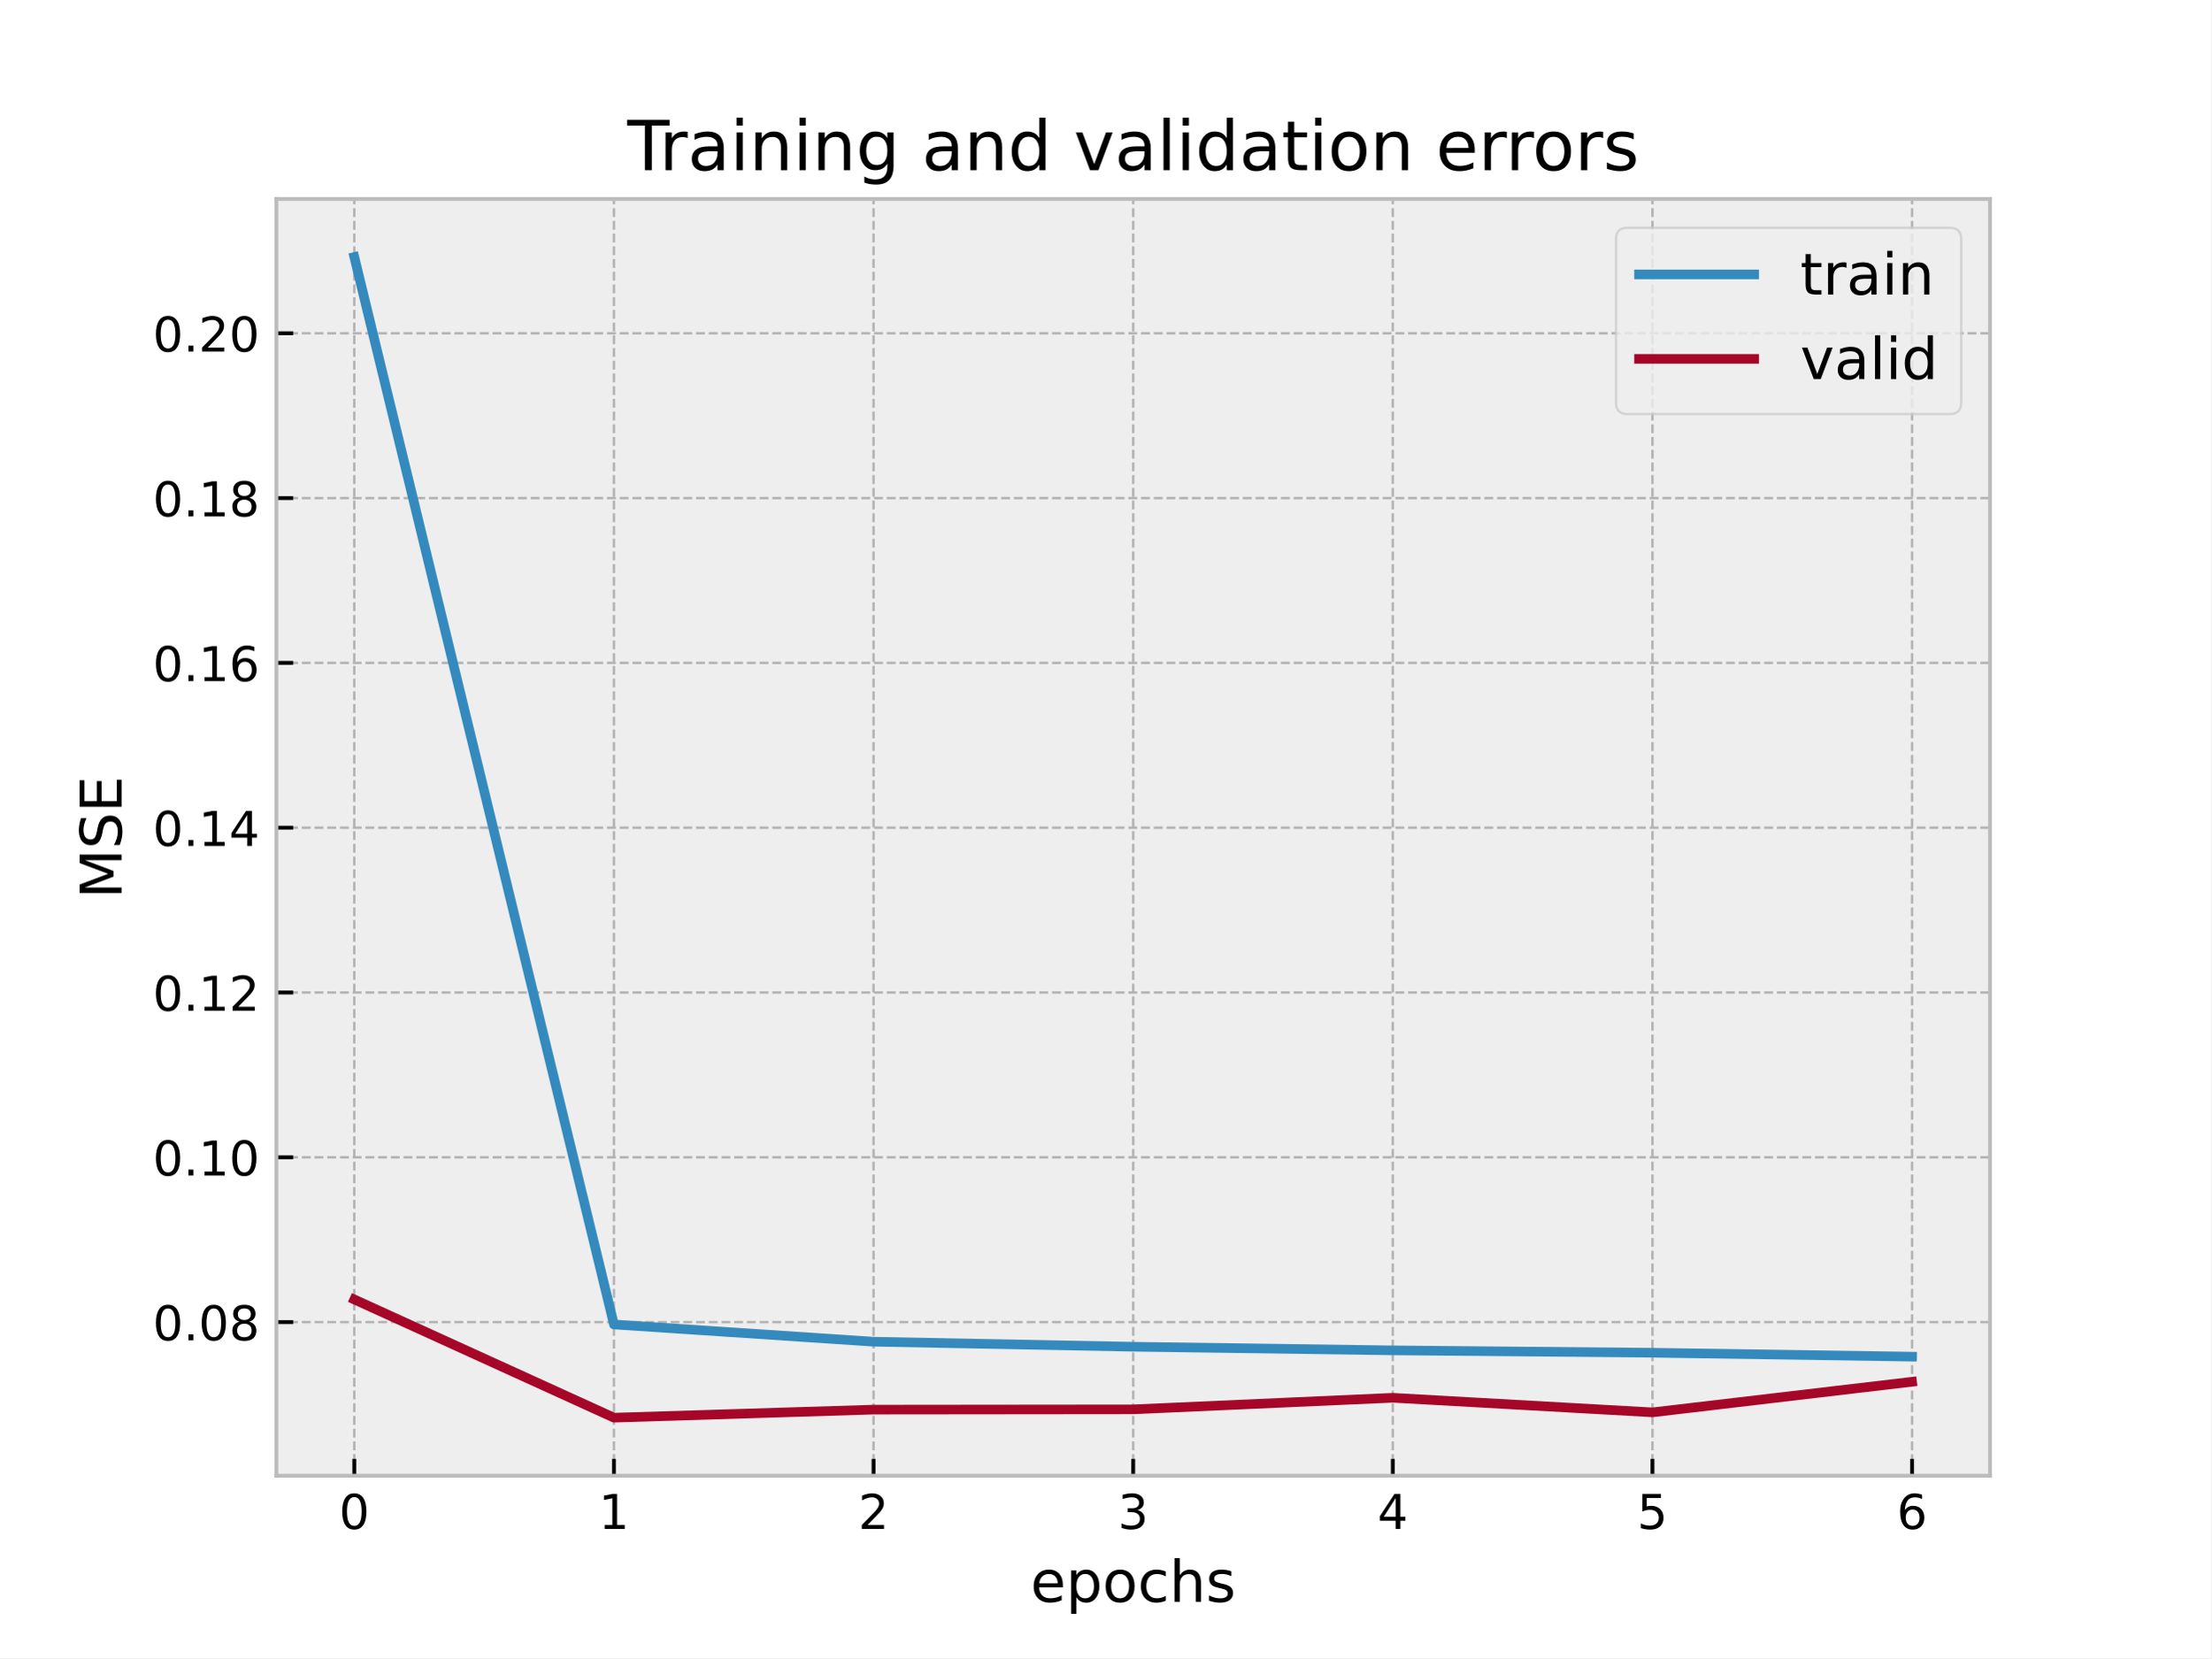
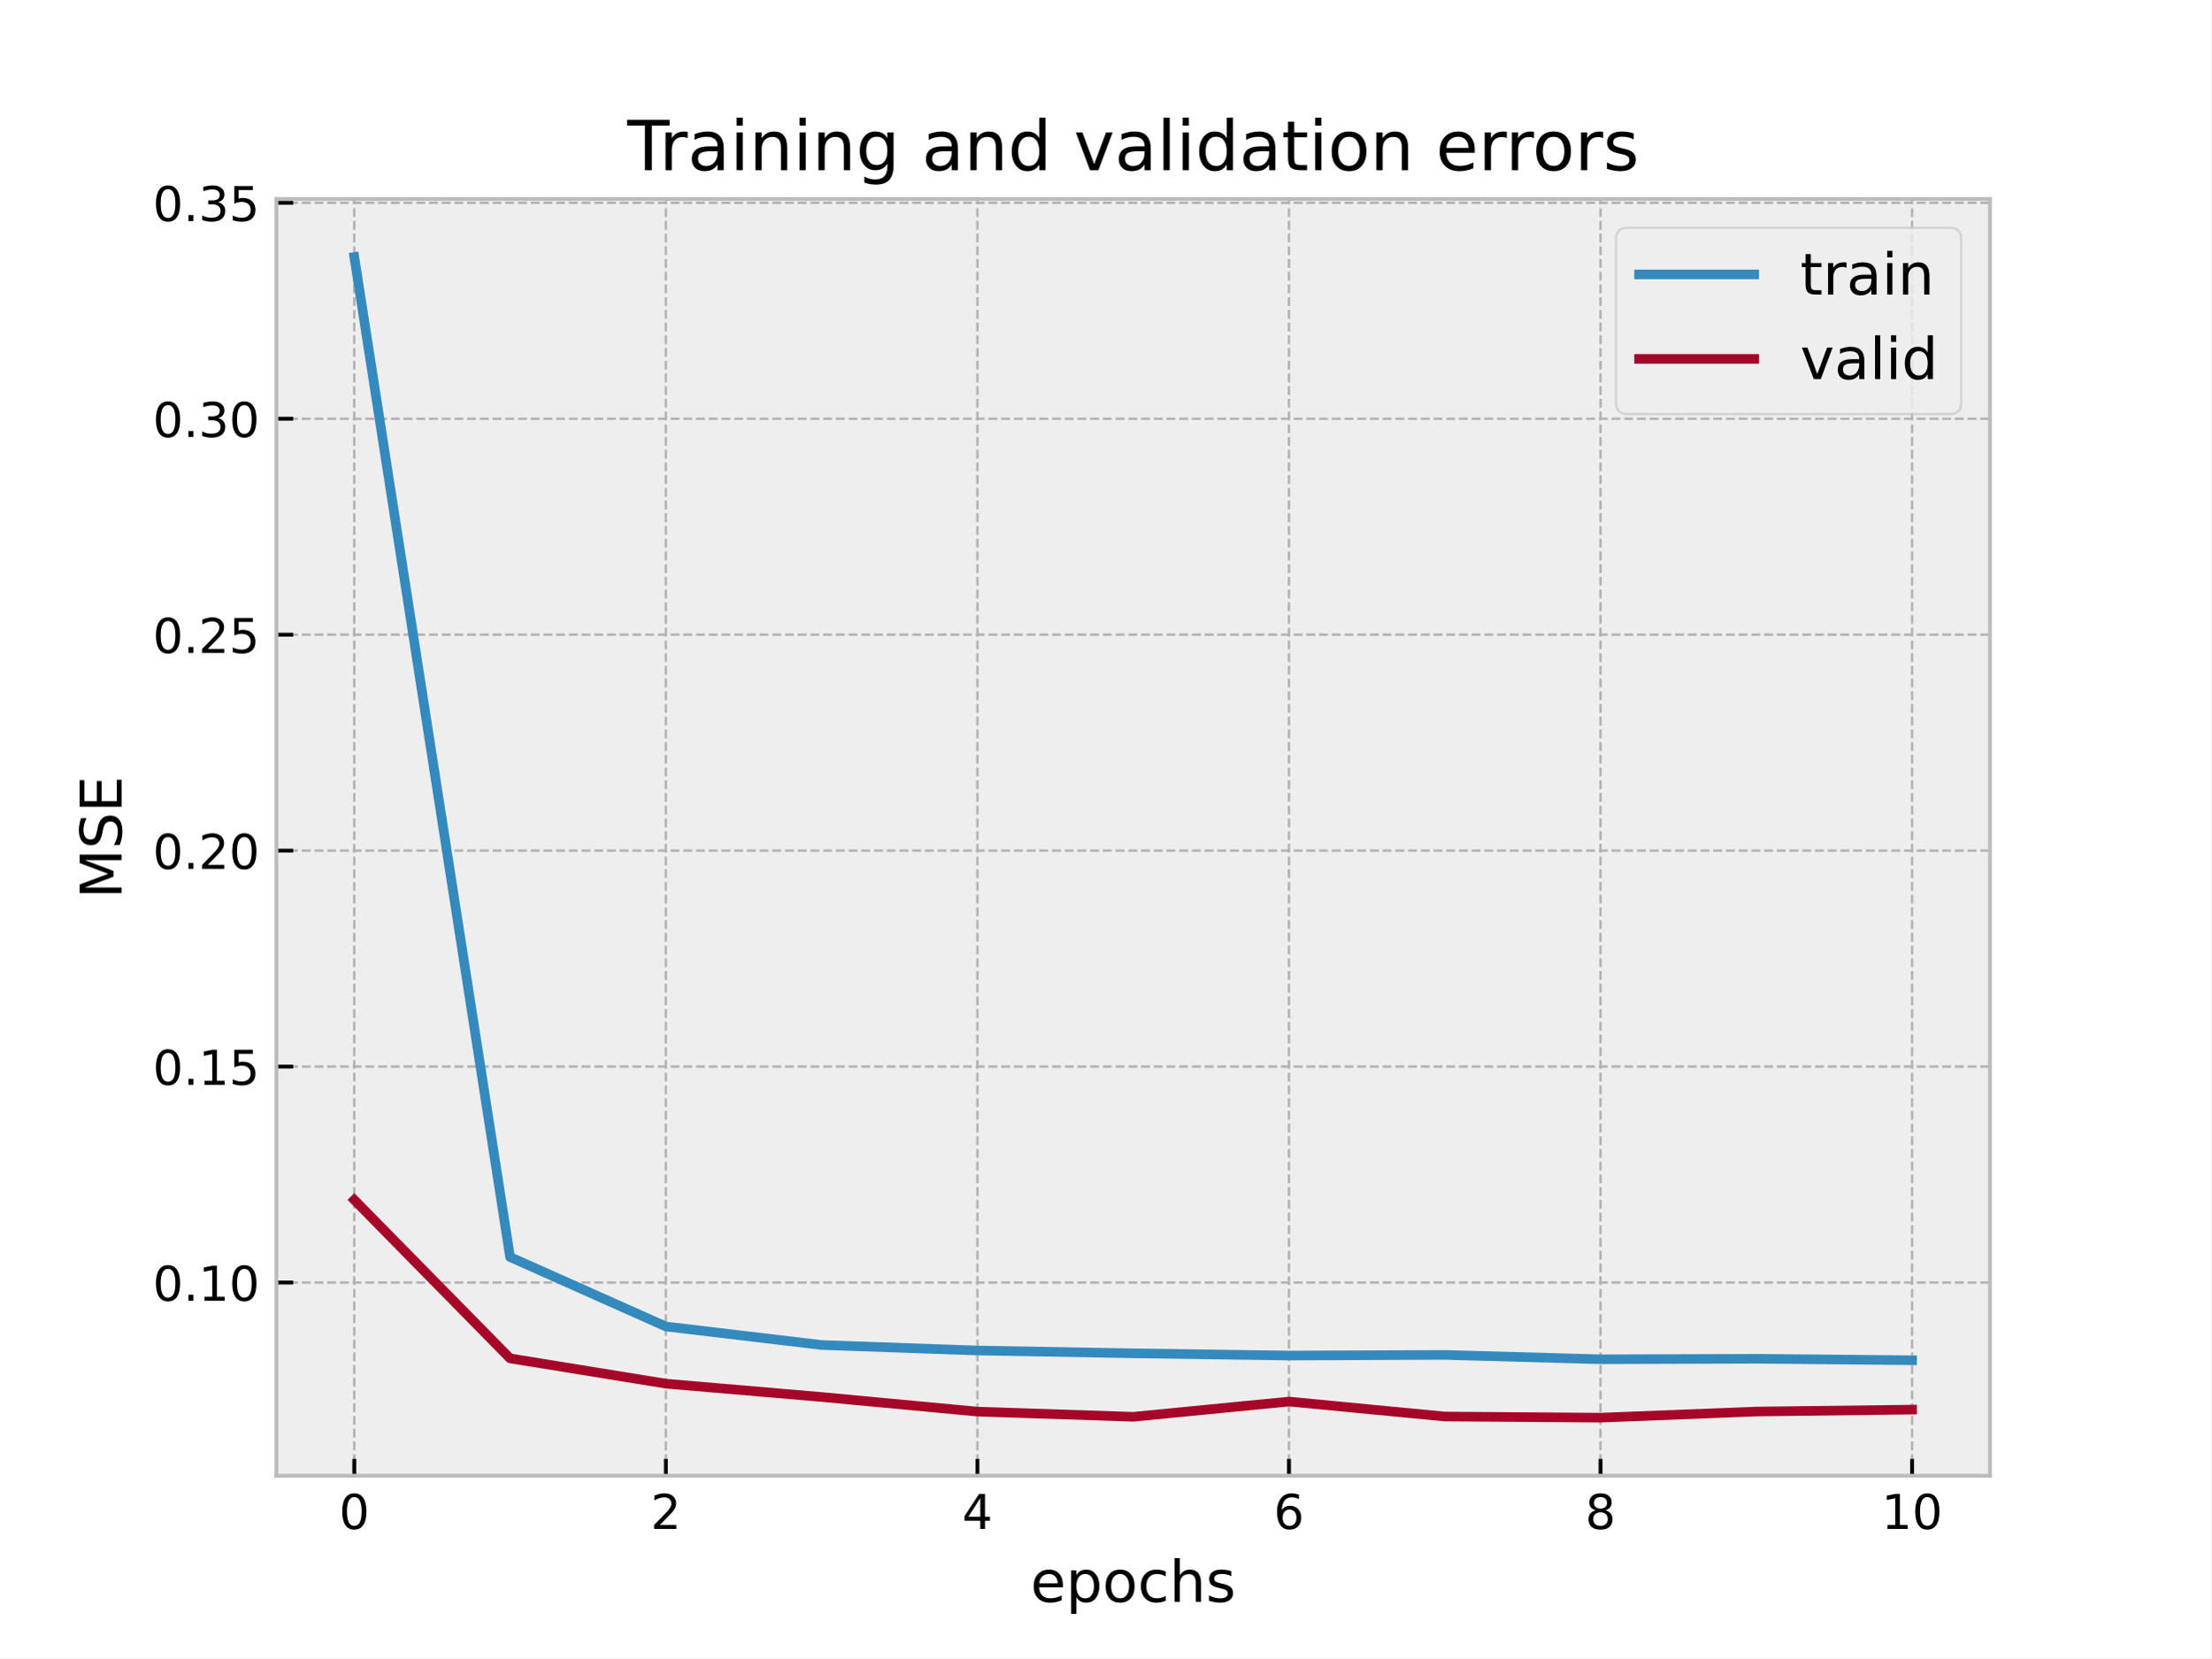
<svg xmlns="http://www.w3.org/2000/svg" xmlns:xlink="http://www.w3.org/1999/xlink" width="460.8pt" height="345.6pt" viewBox="0 0 460.8 345.6" version="1.1">
  <defs>
    <style type="text/css">*{stroke-linejoin: round; stroke-linecap: butt}</style>
  </defs>
  <g id="figure_1">
    <g id="patch_1">
      <path d="M 0 345.6  L 460.8 345.6  L 460.8 0  L 0 0  z " style="fill: #ffffff" />
    </g>
    <g id="axes_1">
      <g id="patch_2">
        <path d="M 57.6 307.584  L 414.72 307.584  L 414.72 41.472  L 57.6 41.472  z " style="fill: #eeeeee" />
      </g>
      <g id="matplotlib.axis_1">
        <g id="xtick_1">
          <g id="line2d_1">
-             <path d="M 73.833 307.584  L 73.833 41.472  " clip-path="url(#p01920f23b9)" style="fill: none; stroke-dasharray: 1.85,0.8; stroke-dashoffset: 0; stroke: #b2b2b2; stroke-width: 0.5" />
+             <path d="M 73.833 307.584  L 73.833 41.472  " clip-path="url(#pe581c2ad98)" style="fill: none; stroke-dasharray: 1.85,0.8; stroke-dashoffset: 0; stroke: #b2b2b2; stroke-width: 0.5" />
          </g>
          <g id="line2d_2">
            <defs>
-               <path id="ma9d995170a" d="M 0 0  L 0 -3.5  " style="stroke: #000000; stroke-width: 0.8" />
+               <path id="mc593e830a0" d="M 0 0  L 0 -3.5  " style="stroke: #000000; stroke-width: 0.8" />
            </defs>
            <g>
-               <use xlink:href="#ma9d995170a" x="73.833" y="307.584" style="stroke: #000000; stroke-width: 0.8" />
+               <use xlink:href="#mc593e830a0" x="73.833" y="307.584" style="stroke: #000000; stroke-width: 0.8" />
            </g>
          </g>
          <g id="text_1">
            <g transform="translate(70.65148 318.6824) scale(0.1 -0.1)">
              <defs>
                <path id="DejaVuSans-30" d="M 2034 4250  Q 1547 4250 1301 3770  Q 1056 3291 1056 2328  Q 1056 1369 1301 889  Q 1547 409 2034 409  Q 2525 409 2770 889  Q 3016 1369 3016 2328  Q 3016 3291 2770 3770  Q 2525 4250 2034 4250  z M 2034 4750  Q 2819 4750 3233 4129  Q 3647 3509 3647 2328  Q 3647 1150 3233 529  Q 2819 -91 2034 -91  Q 1250 -91 836 529  Q 422 1150 422 2328  Q 422 3509 836 4129  Q 1250 4750 2034 4750  z " transform="scale(0.015625)" />
              </defs>
              <use xlink:href="#DejaVuSans-30" />
            </g>
          </g>
        </g>
        <g id="xtick_2">
          <g id="line2d_3">
-             <path d="M 127.942 307.584  L 127.942 41.472  " clip-path="url(#p01920f23b9)" style="fill: none; stroke-dasharray: 1.85,0.8; stroke-dashoffset: 0; stroke: #b2b2b2; stroke-width: 0.5" />
+             <path d="M 138.764 307.584  L 138.764 41.472  " clip-path="url(#pe581c2ad98)" style="fill: none; stroke-dasharray: 1.85,0.8; stroke-dashoffset: 0; stroke: #b2b2b2; stroke-width: 0.5" />
          </g>
          <g id="line2d_4">
            <g>
-               <use xlink:href="#ma9d995170a" x="127.942" y="307.584" style="stroke: #000000; stroke-width: 0.8" />
+               <use xlink:href="#mc593e830a0" x="138.764" y="307.584" style="stroke: #000000; stroke-width: 0.8" />
            </g>
          </g>
          <g id="text_2">
-             <g transform="translate(124.7606 318.6824) scale(0.1 -0.1)">
-               <defs>
-                 <path id="DejaVuSans-31" d="M 794 531  L 1825 531  L 1825 4091  L 703 3866  L 703 4441  L 1819 4666  L 2450 4666  L 2450 531  L 3481 531  L 3481 0  L 794 0  L 794 531  z " transform="scale(0.015625)" />
-               </defs>
-               <use xlink:href="#DejaVuSans-31" />
+             <g transform="translate(135.5824 318.6824) scale(0.1 -0.1)">
+               <defs>
+                 <path id="DejaVuSans-32" d="M 1228 531  L 3431 531  L 3431 0  L 469 0  L 469 531  Q 828 903 1448 1529  Q 2069 2156 2228 2338  Q 2531 2678 2651 2914  Q 2772 3150 2772 3378  Q 2772 3750 2511 3984  Q 2250 4219 1831 4219  Q 1534 4219 1204 4116  Q 875 4013 500 3803  L 500 4441  Q 881 4594 1212 4672  Q 1544 4750 1819 4750  Q 2544 4750 2975 4387  Q 3406 4025 3406 3419  Q 3406 3131 3298 2873  Q 3191 2616 2906 2266  Q 2828 2175 2409 1742  Q 1991 1309 1228 531  z " transform="scale(0.015625)" />
+               </defs>
+               <use xlink:href="#DejaVuSans-32" />
            </g>
          </g>
        </g>
        <g id="xtick_3">
          <g id="line2d_5">
-             <path d="M 182.051 307.584  L 182.051 41.472  " clip-path="url(#p01920f23b9)" style="fill: none; stroke-dasharray: 1.85,0.8; stroke-dashoffset: 0; stroke: #b2b2b2; stroke-width: 0.5" />
+             <path d="M 203.695 307.584  L 203.695 41.472  " clip-path="url(#pe581c2ad98)" style="fill: none; stroke-dasharray: 1.85,0.8; stroke-dashoffset: 0; stroke: #b2b2b2; stroke-width: 0.5" />
          </g>
          <g id="line2d_6">
            <g>
-               <use xlink:href="#ma9d995170a" x="182.051" y="307.584" style="stroke: #000000; stroke-width: 0.8" />
+               <use xlink:href="#mc593e830a0" x="203.695" y="307.584" style="stroke: #000000; stroke-width: 0.8" />
            </g>
          </g>
          <g id="text_3">
-             <g transform="translate(178.8697 318.6824) scale(0.1 -0.1)">
-               <defs>
-                 <path id="DejaVuSans-32" d="M 1228 531  L 3431 531  L 3431 0  L 469 0  L 469 531  Q 828 903 1448 1529  Q 2069 2156 2228 2338  Q 2531 2678 2651 2914  Q 2772 3150 2772 3378  Q 2772 3750 2511 3984  Q 2250 4219 1831 4219  Q 1534 4219 1204 4116  Q 875 4013 500 3803  L 500 4441  Q 881 4594 1212 4672  Q 1544 4750 1819 4750  Q 2544 4750 2975 4387  Q 3406 4025 3406 3419  Q 3406 3131 3298 2873  Q 3191 2616 2906 2266  Q 2828 2175 2409 1742  Q 1991 1309 1228 531  z " transform="scale(0.015625)" />
-               </defs>
-               <use xlink:href="#DejaVuSans-32" />
+             <g transform="translate(200.5133 318.6824) scale(0.1 -0.1)">
+               <defs>
+                 <path id="DejaVuSans-34" d="M 2419 4116  L 825 1625  L 2419 1625  L 2419 4116  z M 2253 4666  L 3047 4666  L 3047 1625  L 3713 1625  L 3713 1100  L 3047 1100  L 3047 0  L 2419 0  L 2419 1100  L 313 1100  L 313 1709  L 2253 4666  z " transform="scale(0.015625)" />
+               </defs>
+               <use xlink:href="#DejaVuSans-34" />
            </g>
          </g>
        </g>
        <g id="xtick_4">
          <g id="line2d_7">
-             <path d="M 236.16 307.584  L 236.16 41.472  " clip-path="url(#p01920f23b9)" style="fill: none; stroke-dasharray: 1.85,0.8; stroke-dashoffset: 0; stroke: #b2b2b2; stroke-width: 0.5" />
+             <path d="M 268.625 307.584  L 268.625 41.472  " clip-path="url(#pe581c2ad98)" style="fill: none; stroke-dasharray: 1.85,0.8; stroke-dashoffset: 0; stroke: #b2b2b2; stroke-width: 0.5" />
          </g>
          <g id="line2d_8">
            <g>
-               <use xlink:href="#ma9d995170a" x="236.16" y="307.584" style="stroke: #000000; stroke-width: 0.8" />
+               <use xlink:href="#mc593e830a0" x="268.625" y="307.584" style="stroke: #000000; stroke-width: 0.8" />
            </g>
          </g>
          <g id="text_4">
-             <g transform="translate(232.9787 318.6824) scale(0.1 -0.1)">
-               <defs>
-                 <path id="DejaVuSans-33" d="M 2597 2516  Q 3050 2419 3304 2112  Q 3559 1806 3559 1356  Q 3559 666 3084 287  Q 2609 -91 1734 -91  Q 1441 -91 1130 -33  Q 819 25 488 141  L 488 750  Q 750 597 1062 519  Q 1375 441 1716 441  Q 2309 441 2620 675  Q 2931 909 2931 1356  Q 2931 1769 2642 2001  Q 2353 2234 1838 2234  L 1294 2234  L 1294 2753  L 1863 2753  Q 2328 2753 2575 2939  Q 2822 3125 2822 3475  Q 2822 3834 2567 4026  Q 2313 4219 1838 4219  Q 1578 4219 1281 4162  Q 984 4106 628 3988  L 628 4550  Q 988 4650 1302 4700  Q 1616 4750 1894 4750  Q 2613 4750 3031 4423  Q 3450 4097 3450 3541  Q 3450 3153 3228 2886  Q 3006 2619 2597 2516  z " transform="scale(0.015625)" />
-               </defs>
-               <use xlink:href="#DejaVuSans-33" />
+             <g transform="translate(265.4442 318.6824) scale(0.1 -0.1)">
+               <defs>
+                 <path id="DejaVuSans-36" d="M 2113 2584  Q 1688 2584 1439 2293  Q 1191 2003 1191 1497  Q 1191 994 1439 701  Q 1688 409 2113 409  Q 2538 409 2786 701  Q 3034 994 3034 1497  Q 3034 2003 2786 2293  Q 2538 2584 2113 2584  z M 3366 4563  L 3366 3988  Q 3128 4100 2886 4159  Q 2644 4219 2406 4219  Q 1781 4219 1451 3797  Q 1122 3375 1075 2522  Q 1259 2794 1537 2939  Q 1816 3084 2150 3084  Q 2853 3084 3261 2657  Q 3669 2231 3669 1497  Q 3669 778 3244 343  Q 2819 -91 2113 -91  Q 1303 -91 875 529  Q 447 1150 447 2328  Q 447 3434 972 4092  Q 1497 4750 2381 4750  Q 2619 4750 2861 4703  Q 3103 4656 3366 4563  z " transform="scale(0.015625)" />
+               </defs>
+               <use xlink:href="#DejaVuSans-36" />
            </g>
          </g>
        </g>
        <g id="xtick_5">
          <g id="line2d_9">
-             <path d="M 290.269 307.584  L 290.269 41.472  " clip-path="url(#p01920f23b9)" style="fill: none; stroke-dasharray: 1.85,0.8; stroke-dashoffset: 0; stroke: #b2b2b2; stroke-width: 0.5" />
+             <path d="M 333.556 307.584  L 333.556 41.472  " clip-path="url(#pe581c2ad98)" style="fill: none; stroke-dasharray: 1.85,0.8; stroke-dashoffset: 0; stroke: #b2b2b2; stroke-width: 0.5" />
          </g>
          <g id="line2d_10">
            <g>
-               <use xlink:href="#ma9d995170a" x="290.269" y="307.584" style="stroke: #000000; stroke-width: 0.8" />
+               <use xlink:href="#mc593e830a0" x="333.556" y="307.584" style="stroke: #000000; stroke-width: 0.8" />
            </g>
          </g>
          <g id="text_5">
-             <g transform="translate(287.0878 318.6824) scale(0.1 -0.1)">
-               <defs>
-                 <path id="DejaVuSans-34" d="M 2419 4116  L 825 1625  L 2419 1625  L 2419 4116  z M 2253 4666  L 3047 4666  L 3047 1625  L 3713 1625  L 3713 1100  L 3047 1100  L 3047 0  L 2419 0  L 2419 1100  L 313 1100  L 313 1709  L 2253 4666  z " transform="scale(0.015625)" />
-               </defs>
-               <use xlink:href="#DejaVuSans-34" />
+             <g transform="translate(330.3751 318.6824) scale(0.1 -0.1)">
+               <defs>
+                 <path id="DejaVuSans-38" d="M 2034 2216  Q 1584 2216 1326 1975  Q 1069 1734 1069 1313  Q 1069 891 1326 650  Q 1584 409 2034 409  Q 2484 409 2743 651  Q 3003 894 3003 1313  Q 3003 1734 2745 1975  Q 2488 2216 2034 2216  z M 1403 2484  Q 997 2584 770 2862  Q 544 3141 544 3541  Q 544 4100 942 4425  Q 1341 4750 2034 4750  Q 2731 4750 3128 4425  Q 3525 4100 3525 3541  Q 3525 3141 3298 2862  Q 3072 2584 2669 2484  Q 3125 2378 3379 2068  Q 3634 1759 3634 1313  Q 3634 634 3220 271  Q 2806 -91 2034 -91  Q 1263 -91 848 271  Q 434 634 434 1313  Q 434 1759 690 2068  Q 947 2378 1403 2484  z M 1172 3481  Q 1172 3119 1398 2916  Q 1625 2713 2034 2713  Q 2441 2713 2670 2916  Q 2900 3119 2900 3481  Q 2900 3844 2670 4047  Q 2441 4250 2034 4250  Q 1625 4250 1398 4047  Q 1172 3844 1172 3481  z " transform="scale(0.015625)" />
+               </defs>
+               <use xlink:href="#DejaVuSans-38" />
            </g>
          </g>
        </g>
        <g id="xtick_6">
          <g id="line2d_11">
-             <path d="M 344.378 307.584  L 344.378 41.472  " clip-path="url(#p01920f23b9)" style="fill: none; stroke-dasharray: 1.85,0.8; stroke-dashoffset: 0; stroke: #b2b2b2; stroke-width: 0.5" />
+             <path d="M 398.487 307.584  L 398.487 41.472  " clip-path="url(#pe581c2ad98)" style="fill: none; stroke-dasharray: 1.85,0.8; stroke-dashoffset: 0; stroke: #b2b2b2; stroke-width: 0.5" />
          </g>
          <g id="line2d_12">
            <g>
-               <use xlink:href="#ma9d995170a" x="344.378" y="307.584" style="stroke: #000000; stroke-width: 0.8" />
+               <use xlink:href="#mc593e830a0" x="398.487" y="307.584" style="stroke: #000000; stroke-width: 0.8" />
            </g>
          </g>
          <g id="text_6">
-             <g transform="translate(341.1969 318.6824) scale(0.1 -0.1)">
-               <defs>
-                 <path id="DejaVuSans-35" d="M 691 4666  L 3169 4666  L 3169 4134  L 1269 4134  L 1269 2991  Q 1406 3038 1543 3061  Q 1681 3084 1819 3084  Q 2600 3084 3056 2656  Q 3513 2228 3513 1497  Q 3513 744 3044 326  Q 2575 -91 1722 -91  Q 1428 -91 1123 -41  Q 819 9 494 109  L 494 744  Q 775 591 1075 516  Q 1375 441 1709 441  Q 2250 441 2565 725  Q 2881 1009 2881 1497  Q 2881 1984 2565 2268  Q 2250 2553 1709 2553  Q 1456 2553 1204 2497  Q 953 2441 691 2322  L 691 4666  z " transform="scale(0.015625)" />
-               </defs>
-               <use xlink:href="#DejaVuSans-35" />
-             </g>
-           </g>
-         </g>
-         <g id="xtick_7">
-           <g id="line2d_13">
-             <path d="M 398.487 307.584  L 398.487 41.472  " clip-path="url(#p01920f23b9)" style="fill: none; stroke-dasharray: 1.85,0.8; stroke-dashoffset: 0; stroke: #b2b2b2; stroke-width: 0.5" />
-           </g>
-           <g id="line2d_14">
-             <g>
-               <use xlink:href="#ma9d995170a" x="398.487" y="307.584" style="stroke: #000000; stroke-width: 0.8" />
-             </g>
-           </g>
-           <g id="text_7">
-             <g transform="translate(395.306 318.6824) scale(0.1 -0.1)">
-               <defs>
-                 <path id="DejaVuSans-36" d="M 2113 2584  Q 1688 2584 1439 2293  Q 1191 2003 1191 1497  Q 1191 994 1439 701  Q 1688 409 2113 409  Q 2538 409 2786 701  Q 3034 994 3034 1497  Q 3034 2003 2786 2293  Q 2538 2584 2113 2584  z M 3366 4563  L 3366 3988  Q 3128 4100 2886 4159  Q 2644 4219 2406 4219  Q 1781 4219 1451 3797  Q 1122 3375 1075 2522  Q 1259 2794 1537 2939  Q 1816 3084 2150 3084  Q 2853 3084 3261 2657  Q 3669 2231 3669 1497  Q 3669 778 3244 343  Q 2819 -91 2113 -91  Q 1303 -91 875 529  Q 447 1150 447 2328  Q 447 3434 972 4092  Q 1497 4750 2381 4750  Q 2619 4750 2861 4703  Q 3103 4656 3366 4563  z " transform="scale(0.015625)" />
-               </defs>
-               <use xlink:href="#DejaVuSans-36" />
-             </g>
-           </g>
-         </g>
-         <g id="text_8">
+             <g transform="translate(392.1248 318.6824) scale(0.1 -0.1)">
+               <defs>
+                 <path id="DejaVuSans-31" d="M 794 531  L 1825 531  L 1825 4091  L 703 3866  L 703 4441  L 1819 4666  L 2450 4666  L 2450 531  L 3481 531  L 3481 0  L 794 0  L 794 531  z " transform="scale(0.015625)" />
+               </defs>
+               <use xlink:href="#DejaVuSans-31" />
+               <use xlink:href="#DejaVuSans-30" x="63.623" />
+             </g>
+           </g>
+         </g>
+         <g id="text_7">
          <g transform="translate(214.7606 333.8802) scale(0.12 -0.12)">
            <defs>
              <path id="DejaVuSans-65" d="M 3597 1894  L 3597 1613  L 953 1613  Q 991 1019 1311 708  Q 1631 397 2203 397  Q 2534 397 2845 478  Q 3156 559 3463 722  L 3463 178  Q 3153 47 2828 -22  Q 2503 -91 2169 -91  Q 1331 -91 842 396  Q 353 884 353 1716  Q 353 2575 817 3079  Q 1281 3584 2069 3584  Q 2775 3584 3186 3129  Q 3597 2675 3597 1894  z M 3022 2063  Q 3016 2534 2758 2815  Q 2500 3097 2075 3097  Q 1594 3097 1305 2825  Q 1016 2553 972 2059  L 3022 2063  z " transform="scale(0.015625)" />
              <path id="DejaVuSans-70" d="M 1159 525  L 1159 -1331  L 581 -1331  L 581 3500  L 1159 3500  L 1159 2969  Q 1341 3281 1617 3432  Q 1894 3584 2278 3584  Q 2916 3584 3314 3078  Q 3713 2572 3713 1747  Q 3713 922 3314 415  Q 2916 -91 2278 -91  Q 1894 -91 1617 61  Q 1341 213 1159 525  z M 3116 1747  Q 3116 2381 2855 2742  Q 2594 3103 2138 3103  Q 1681 3103 1420 2742  Q 1159 2381 1159 1747  Q 1159 1113 1420 752  Q 1681 391 2138 391  Q 2594 391 2855 752  Q 3116 1113 3116 1747  z " transform="scale(0.015625)" />
              <path id="DejaVuSans-6f" d="M 1959 3097  Q 1497 3097 1228 2736  Q 959 2375 959 1747  Q 959 1119 1226 758  Q 1494 397 1959 397  Q 2419 397 2687 759  Q 2956 1122 2956 1747  Q 2956 2369 2687 2733  Q 2419 3097 1959 3097  z M 1959 3584  Q 2709 3584 3137 3096  Q 3566 2609 3566 1747  Q 3566 888 3137 398  Q 2709 -91 1959 -91  Q 1206 -91 779 398  Q 353 888 353 1747  Q 353 2609 779 3096  Q 1206 3584 1959 3584  z " transform="scale(0.015625)" />
              <path id="DejaVuSans-63" d="M 3122 3366  L 3122 2828  Q 2878 2963 2633 3030  Q 2388 3097 2138 3097  Q 1578 3097 1268 2742  Q 959 2388 959 1747  Q 959 1106 1268 751  Q 1578 397 2138 397  Q 2388 397 2633 464  Q 2878 531 3122 666  L 3122 134  Q 2881 22 2623 -34  Q 2366 -91 2075 -91  Q 1284 -91 818 406  Q 353 903 353 1747  Q 353 2603 823 3093  Q 1294 3584 2113 3584  Q 2378 3584 2631 3529  Q 2884 3475 3122 3366  z " transform="scale(0.015625)" />
              <path id="DejaVuSans-68" d="M 3513 2113  L 3513 0  L 2938 0  L 2938 2094  Q 2938 2591 2744 2837  Q 2550 3084 2163 3084  Q 1697 3084 1428 2787  Q 1159 2491 1159 1978  L 1159 0  L 581 0  L 581 4863  L 1159 4863  L 1159 2956  Q 1366 3272 1645 3428  Q 1925 3584 2291 3584  Q 2894 3584 3203 3211  Q 3513 2838 3513 2113  z " transform="scale(0.015625)" />
              <path id="DejaVuSans-73" d="M 2834 3397  L 2834 2853  Q 2591 2978 2328 3040  Q 2066 3103 1784 3103  Q 1356 3103 1142 2972  Q 928 2841 928 2578  Q 928 2378 1081 2264  Q 1234 2150 1697 2047  L 1894 2003  Q 2506 1872 2764 1633  Q 3022 1394 3022 966  Q 3022 478 2636 193  Q 2250 -91 1575 -91  Q 1294 -91 989 -36  Q 684 19 347 128  L 347 722  Q 666 556 975 473  Q 1284 391 1588 391  Q 1994 391 2212 530  Q 2431 669 2431 922  Q 2431 1156 2273 1281  Q 2116 1406 1581 1522  L 1381 1569  Q 847 1681 609 1914  Q 372 2147 372 2553  Q 372 3047 722 3315  Q 1072 3584 1716 3584  Q 2034 3584 2315 3537  Q 2597 3491 2834 3397  z " transform="scale(0.015625)" />
            </defs>
            <use xlink:href="#DejaVuSans-65" />
            <use xlink:href="#DejaVuSans-70" x="61.523" />
            <use xlink:href="#DejaVuSans-6f" x="125" />
            <use xlink:href="#DejaVuSans-63" x="186.182" />
            <use xlink:href="#DejaVuSans-68" x="241.162" />
            <use xlink:href="#DejaVuSans-73" x="304.541" />
          </g>
        </g>
      </g>
      <g id="matplotlib.axis_2">
        <g id="ytick_1">
-           <g id="line2d_15">
-             <path d="M 57.6 275.57  L 414.72 275.57  " clip-path="url(#p01920f23b9)" style="fill: none; stroke-dasharray: 1.85,0.8; stroke-dashoffset: 0; stroke: #b2b2b2; stroke-width: 0.5" />
-           </g>
-           <g id="line2d_16">
+           <g id="line2d_13">
+             <path d="M 57.6 267.32  L 414.72 267.32  " clip-path="url(#pe581c2ad98)" style="fill: none; stroke-dasharray: 1.85,0.8; stroke-dashoffset: 0; stroke: #b2b2b2; stroke-width: 0.5" />
+           </g>
+           <g id="line2d_14">
            <defs>
-               <path id="mbaaa9ec57b" d="M 0 0  L 3.5 0  " style="stroke: #000000; stroke-width: 0.8" />
+               <path id="md465e4dd8f" d="M 0 0  L 3.5 0  " style="stroke: #000000; stroke-width: 0.8" />
            </defs>
            <g>
-               <use xlink:href="#mbaaa9ec57b" x="57.6" y="275.57" style="stroke: #000000; stroke-width: 0.8" />
-             </g>
-           </g>
-           <g id="text_9">
-             <g transform="translate(31.83438 279.3691) scale(0.1 -0.1)">
+               <use xlink:href="#md465e4dd8f" x="57.6" y="267.32" style="stroke: #000000; stroke-width: 0.8" />
+             </g>
+           </g>
+           <g id="text_8">
+             <g transform="translate(31.83438 271.1195) scale(0.1 -0.1)">
              <defs>
                <path id="DejaVuSans-2e" d="M 684 794  L 1344 794  L 1344 0  L 684 0  L 684 794  z " transform="scale(0.015625)" />
-                 <path id="DejaVuSans-38" d="M 2034 2216  Q 1584 2216 1326 1975  Q 1069 1734 1069 1313  Q 1069 891 1326 650  Q 1584 409 2034 409  Q 2484 409 2743 651  Q 3003 894 3003 1313  Q 3003 1734 2745 1975  Q 2488 2216 2034 2216  z M 1403 2484  Q 997 2584 770 2862  Q 544 3141 544 3541  Q 544 4100 942 4425  Q 1341 4750 2034 4750  Q 2731 4750 3128 4425  Q 3525 4100 3525 3541  Q 3525 3141 3298 2862  Q 3072 2584 2669 2484  Q 3125 2378 3379 2068  Q 3634 1759 3634 1313  Q 3634 634 3220 271  Q 2806 -91 2034 -91  Q 1263 -91 848 271  Q 434 634 434 1313  Q 434 1759 690 2068  Q 947 2378 1403 2484  z M 1172 3481  Q 1172 3119 1398 2916  Q 1625 2713 2034 2713  Q 2441 2713 2670 2916  Q 2900 3119 2900 3481  Q 2900 3844 2670 4047  Q 2441 4250 2034 4250  Q 1625 4250 1398 4047  Q 1172 3844 1172 3481  z " transform="scale(0.015625)" />
-               </defs>
-               <use xlink:href="#DejaVuSans-30" />
-               <use xlink:href="#DejaVuSans-2e" x="63.623" />
-               <use xlink:href="#DejaVuSans-30" x="95.41" />
-               <use xlink:href="#DejaVuSans-38" x="159.033" />
-             </g>
-           </g>
-         </g>
-         <g id="ytick_2">
-           <g id="line2d_17">
-             <path d="M 57.6 241.219  L 414.72 241.219  " clip-path="url(#p01920f23b9)" style="fill: none; stroke-dasharray: 1.85,0.8; stroke-dashoffset: 0; stroke: #b2b2b2; stroke-width: 0.5" />
-           </g>
-           <g id="line2d_18">
-             <g>
-               <use xlink:href="#mbaaa9ec57b" x="57.6" y="241.219" style="stroke: #000000; stroke-width: 0.8" />
-             </g>
-           </g>
-           <g id="text_10">
-             <g transform="translate(31.83438 245.0179) scale(0.1 -0.1)">
+               </defs>
              <use xlink:href="#DejaVuSans-30" />
              <use xlink:href="#DejaVuSans-2e" x="63.623" />
              <use xlink:href="#DejaVuSans-31" x="95.41" />
              <use xlink:href="#DejaVuSans-30" x="159.033" />
            </g>
          </g>
        </g>
+         <g id="ytick_2">
+           <g id="line2d_15">
+             <path d="M 57.6 222.31  L 414.72 222.31  " clip-path="url(#pe581c2ad98)" style="fill: none; stroke-dasharray: 1.85,0.8; stroke-dashoffset: 0; stroke: #b2b2b2; stroke-width: 0.5" />
+           </g>
+           <g id="line2d_16">
+             <g>
+               <use xlink:href="#md465e4dd8f" x="57.6" y="222.31" style="stroke: #000000; stroke-width: 0.8" />
+             </g>
+           </g>
+           <g id="text_9">
+             <g transform="translate(31.83438 226.1093) scale(0.1 -0.1)">
+               <defs>
+                 <path id="DejaVuSans-35" d="M 691 4666  L 3169 4666  L 3169 4134  L 1269 4134  L 1269 2991  Q 1406 3038 1543 3061  Q 1681 3084 1819 3084  Q 2600 3084 3056 2656  Q 3513 2228 3513 1497  Q 3513 744 3044 326  Q 2575 -91 1722 -91  Q 1428 -91 1123 -41  Q 819 9 494 109  L 494 744  Q 775 591 1075 516  Q 1375 441 1709 441  Q 2250 441 2565 725  Q 2881 1009 2881 1497  Q 2881 1984 2565 2268  Q 2250 2553 1709 2553  Q 1456 2553 1204 2497  Q 953 2441 691 2322  L 691 4666  z " transform="scale(0.015625)" />
+               </defs>
+               <use xlink:href="#DejaVuSans-30" />
+               <use xlink:href="#DejaVuSans-2e" x="63.623" />
+               <use xlink:href="#DejaVuSans-31" x="95.41" />
+               <use xlink:href="#DejaVuSans-35" x="159.033" />
+             </g>
+           </g>
+         </g>
        <g id="ytick_3">
-           <g id="line2d_19">
-             <path d="M 57.6 206.868  L 414.72 206.868  " clip-path="url(#p01920f23b9)" style="fill: none; stroke-dasharray: 1.85,0.8; stroke-dashoffset: 0; stroke: #b2b2b2; stroke-width: 0.5" />
-           </g>
-           <g id="line2d_20">
-             <g>
-               <use xlink:href="#mbaaa9ec57b" x="57.6" y="206.868" style="stroke: #000000; stroke-width: 0.8" />
-             </g>
-           </g>
-           <g id="text_11">
-             <g transform="translate(31.83438 210.6668) scale(0.1 -0.1)">
-               <use xlink:href="#DejaVuSans-30" />
-               <use xlink:href="#DejaVuSans-2e" x="63.623" />
-               <use xlink:href="#DejaVuSans-31" x="95.41" />
-               <use xlink:href="#DejaVuSans-32" x="159.033" />
-             </g>
-           </g>
-         </g>
-         <g id="ytick_4">
-           <g id="line2d_21">
-             <path d="M 57.6 172.516  L 414.72 172.516  " clip-path="url(#p01920f23b9)" style="fill: none; stroke-dasharray: 1.85,0.8; stroke-dashoffset: 0; stroke: #b2b2b2; stroke-width: 0.5" />
-           </g>
-           <g id="line2d_22">
-             <g>
-               <use xlink:href="#mbaaa9ec57b" x="57.6" y="172.516" style="stroke: #000000; stroke-width: 0.8" />
-             </g>
-           </g>
-           <g id="text_12">
-             <g transform="translate(31.83438 176.3156) scale(0.1 -0.1)">
-               <use xlink:href="#DejaVuSans-30" />
-               <use xlink:href="#DejaVuSans-2e" x="63.623" />
-               <use xlink:href="#DejaVuSans-31" x="95.41" />
-               <use xlink:href="#DejaVuSans-34" x="159.033" />
-             </g>
-           </g>
-         </g>
-         <g id="ytick_5">
-           <g id="line2d_23">
-             <path d="M 57.6 138.165  L 414.72 138.165  " clip-path="url(#p01920f23b9)" style="fill: none; stroke-dasharray: 1.85,0.8; stroke-dashoffset: 0; stroke: #b2b2b2; stroke-width: 0.5" />
-           </g>
-           <g id="line2d_24">
-             <g>
-               <use xlink:href="#mbaaa9ec57b" x="57.6" y="138.165" style="stroke: #000000; stroke-width: 0.8" />
-             </g>
-           </g>
-           <g id="text_13">
-             <g transform="translate(31.83438 141.9644) scale(0.1 -0.1)">
-               <use xlink:href="#DejaVuSans-30" />
-               <use xlink:href="#DejaVuSans-2e" x="63.623" />
-               <use xlink:href="#DejaVuSans-31" x="95.41" />
-               <use xlink:href="#DejaVuSans-36" x="159.033" />
-             </g>
-           </g>
-         </g>
-         <g id="ytick_6">
-           <g id="line2d_25">
-             <path d="M 57.6 103.814  L 414.72 103.814  " clip-path="url(#p01920f23b9)" style="fill: none; stroke-dasharray: 1.85,0.8; stroke-dashoffset: 0; stroke: #b2b2b2; stroke-width: 0.5" />
-           </g>
-           <g id="line2d_26">
-             <g>
-               <use xlink:href="#mbaaa9ec57b" x="57.6" y="103.814" style="stroke: #000000; stroke-width: 0.8" />
-             </g>
-           </g>
-           <g id="text_14">
-             <g transform="translate(31.83438 107.6132) scale(0.1 -0.1)">
-               <use xlink:href="#DejaVuSans-30" />
-               <use xlink:href="#DejaVuSans-2e" x="63.623" />
-               <use xlink:href="#DejaVuSans-31" x="95.41" />
-               <use xlink:href="#DejaVuSans-38" x="159.033" />
-             </g>
-           </g>
-         </g>
-         <g id="ytick_7">
-           <g id="line2d_27">
-             <path d="M 57.6 69.463  L 414.72 69.463  " clip-path="url(#p01920f23b9)" style="fill: none; stroke-dasharray: 1.85,0.8; stroke-dashoffset: 0; stroke: #b2b2b2; stroke-width: 0.5" />
-           </g>
-           <g id="line2d_28">
-             <g>
-               <use xlink:href="#mbaaa9ec57b" x="57.6" y="69.463" style="stroke: #000000; stroke-width: 0.8" />
-             </g>
-           </g>
-           <g id="text_15">
-             <g transform="translate(31.83438 73.26206) scale(0.1 -0.1)">
+           <g id="line2d_17">
+             <path d="M 57.6 177.3  L 414.72 177.3  " clip-path="url(#pe581c2ad98)" style="fill: none; stroke-dasharray: 1.85,0.8; stroke-dashoffset: 0; stroke: #b2b2b2; stroke-width: 0.5" />
+           </g>
+           <g id="line2d_18">
+             <g>
+               <use xlink:href="#md465e4dd8f" x="57.6" y="177.3" style="stroke: #000000; stroke-width: 0.8" />
+             </g>
+           </g>
+           <g id="text_10">
+             <g transform="translate(31.83438 181.0991) scale(0.1 -0.1)">
              <use xlink:href="#DejaVuSans-30" />
              <use xlink:href="#DejaVuSans-2e" x="63.623" />
              <use xlink:href="#DejaVuSans-32" x="95.41" />
              <use xlink:href="#DejaVuSans-30" x="159.033" />
            </g>
          </g>
        </g>
-         <g id="text_16">
+         <g id="ytick_4">
+           <g id="line2d_19">
+             <path d="M 57.6 132.29  L 414.72 132.29  " clip-path="url(#pe581c2ad98)" style="fill: none; stroke-dasharray: 1.85,0.8; stroke-dashoffset: 0; stroke: #b2b2b2; stroke-width: 0.5" />
+           </g>
+           <g id="line2d_20">
+             <g>
+               <use xlink:href="#md465e4dd8f" x="57.6" y="132.29" style="stroke: #000000; stroke-width: 0.8" />
+             </g>
+           </g>
+           <g id="text_11">
+             <g transform="translate(31.83438 136.089) scale(0.1 -0.1)">
+               <use xlink:href="#DejaVuSans-30" />
+               <use xlink:href="#DejaVuSans-2e" x="63.623" />
+               <use xlink:href="#DejaVuSans-32" x="95.41" />
+               <use xlink:href="#DejaVuSans-35" x="159.033" />
+             </g>
+           </g>
+         </g>
+         <g id="ytick_5">
+           <g id="line2d_21">
+             <path d="M 57.6 87.28  L 414.72 87.28  " clip-path="url(#pe581c2ad98)" style="fill: none; stroke-dasharray: 1.85,0.8; stroke-dashoffset: 0; stroke: #b2b2b2; stroke-width: 0.5" />
+           </g>
+           <g id="line2d_22">
+             <g>
+               <use xlink:href="#md465e4dd8f" x="57.6" y="87.28" style="stroke: #000000; stroke-width: 0.8" />
+             </g>
+           </g>
+           <g id="text_12">
+             <g transform="translate(31.83438 91.07882) scale(0.1 -0.1)">
+               <defs>
+                 <path id="DejaVuSans-33" d="M 2597 2516  Q 3050 2419 3304 2112  Q 3559 1806 3559 1356  Q 3559 666 3084 287  Q 2609 -91 1734 -91  Q 1441 -91 1130 -33  Q 819 25 488 141  L 488 750  Q 750 597 1062 519  Q 1375 441 1716 441  Q 2309 441 2620 675  Q 2931 909 2931 1356  Q 2931 1769 2642 2001  Q 2353 2234 1838 2234  L 1294 2234  L 1294 2753  L 1863 2753  Q 2328 2753 2575 2939  Q 2822 3125 2822 3475  Q 2822 3834 2567 4026  Q 2313 4219 1838 4219  Q 1578 4219 1281 4162  Q 984 4106 628 3988  L 628 4550  Q 988 4650 1302 4700  Q 1616 4750 1894 4750  Q 2613 4750 3031 4423  Q 3450 4097 3450 3541  Q 3450 3153 3228 2886  Q 3006 2619 2597 2516  z " transform="scale(0.015625)" />
+               </defs>
+               <use xlink:href="#DejaVuSans-30" />
+               <use xlink:href="#DejaVuSans-2e" x="63.623" />
+               <use xlink:href="#DejaVuSans-33" x="95.41" />
+               <use xlink:href="#DejaVuSans-30" x="159.033" />
+             </g>
+           </g>
+         </g>
+         <g id="ytick_6">
+           <g id="line2d_23">
+             <path d="M 57.6 42.269  L 414.72 42.269  " clip-path="url(#pe581c2ad98)" style="fill: none; stroke-dasharray: 1.85,0.8; stroke-dashoffset: 0; stroke: #b2b2b2; stroke-width: 0.5" />
+           </g>
+           <g id="line2d_24">
+             <g>
+               <use xlink:href="#md465e4dd8f" x="57.6" y="42.269" style="stroke: #000000; stroke-width: 0.8" />
+             </g>
+           </g>
+           <g id="text_13">
+             <g transform="translate(31.83438 46.06865) scale(0.1 -0.1)">
+               <use xlink:href="#DejaVuSans-30" />
+               <use xlink:href="#DejaVuSans-2e" x="63.623" />
+               <use xlink:href="#DejaVuSans-33" x="95.41" />
+               <use xlink:href="#DejaVuSans-35" x="159.033" />
+             </g>
+           </g>
+         </g>
+         <g id="text_14">
          <g transform="translate(25.33875 187.3052) rotate(-90) scale(0.12 -0.12)">
            <defs>
              <path id="DejaVuSans-4d" d="M 628 4666  L 1569 4666  L 2759 1491  L 3956 4666  L 4897 4666  L 4897 0  L 4281 0  L 4281 4097  L 3078 897  L 2444 897  L 1241 4097  L 1241 0  L 628 0  L 628 4666  z " transform="scale(0.015625)" />
              <path id="DejaVuSans-53" d="M 3425 4513  L 3425 3897  Q 3066 4069 2747 4153  Q 2428 4238 2131 4238  Q 1616 4238 1336 4038  Q 1056 3838 1056 3469  Q 1056 3159 1242 3001  Q 1428 2844 1947 2747  L 2328 2669  Q 3034 2534 3370 2195  Q 3706 1856 3706 1288  Q 3706 609 3251 259  Q 2797 -91 1919 -91  Q 1588 -91 1214 -16  Q 841 59 441 206  L 441 856  Q 825 641 1194 531  Q 1563 422 1919 422  Q 2459 422 2753 634  Q 3047 847 3047 1241  Q 3047 1584 2836 1778  Q 2625 1972 2144 2069  L 1759 2144  Q 1053 2284 737 2584  Q 422 2884 422 3419  Q 422 4038 858 4394  Q 1294 4750 2059 4750  Q 2388 4750 2728 4690  Q 3069 4631 3425 4513  z " transform="scale(0.015625)" />
              <path id="DejaVuSans-45" d="M 628 4666  L 3578 4666  L 3578 4134  L 1259 4134  L 1259 2753  L 3481 2753  L 3481 2222  L 1259 2222  L 1259 531  L 3634 531  L 3634 0  L 628 0  L 628 4666  z " transform="scale(0.015625)" />
            </defs>
            <use xlink:href="#DejaVuSans-4d" />
            <use xlink:href="#DejaVuSans-53" x="86.279" />
            <use xlink:href="#DejaVuSans-45" x="149.756" />
          </g>
        </g>
      </g>
-       <g id="line2d_29">
-         <path d="M 73.833 53.568  L 127.942 276.062  L 182.051 279.655  L 236.16 280.702  L 290.269 281.46  L 344.378 281.953  L 398.487 282.77  " clip-path="url(#p01920f23b9)" style="fill: none; stroke: #348abd; stroke-width: 2; stroke-linecap: square" />
-       </g>
-       <g id="line2d_30">
-         <path d="M 73.833 270.851  L 127.942 295.488  L 182.051 293.811  L 236.16 293.756  L 290.269 291.346  L 344.378 294.382  L 398.487 288.004  " clip-path="url(#p01920f23b9)" style="fill: none; stroke: #a60628; stroke-width: 2; stroke-linecap: square" />
+       <g id="line2d_25">
+         <path d="M 73.833 53.568  L 106.298 262.005  L 138.764 276.485  L 171.229 280.343  L 203.695 281.489  L 236.16 282.074  L 268.625 282.537  L 301.091 282.403  L 333.556 283.317  L 366.022 283.21  L 398.487 283.517  " clip-path="url(#pe581c2ad98)" style="fill: none; stroke: #348abd; stroke-width: 2; stroke-linecap: square" />
+       </g>
+       <g id="line2d_26">
+         <path d="M 73.833 250.1  L 106.298 283.131  L 138.764 288.398  L 171.229 291.181  L 203.695 294.227  L 236.16 295.304  L 268.625 292.132  L 301.091 295.247  L 333.556 295.488  L 366.022 294.212  L 398.487 293.808  " clip-path="url(#pe581c2ad98)" style="fill: none; stroke: #a60628; stroke-width: 2; stroke-linecap: square" />
      </g>
      <g id="patch_3">
        <path d="M 57.6 307.584  L 57.6 41.472  " style="fill: none; stroke: #bcbcbc; stroke-width: 0.8; stroke-linejoin: miter; stroke-linecap: square" />
      </g>
      <g id="patch_4">
        <path d="M 414.72 307.584  L 414.72 41.472  " style="fill: none; stroke: #bcbcbc; stroke-width: 0.8; stroke-linejoin: miter; stroke-linecap: square" />
      </g>
      <g id="patch_5">
        <path d="M 57.6 307.584  L 414.72 307.584  " style="fill: none; stroke: #bcbcbc; stroke-width: 0.8; stroke-linejoin: miter; stroke-linecap: square" />
      </g>
      <g id="patch_6">
        <path d="M 57.6 41.472  L 414.72 41.472  " style="fill: none; stroke: #bcbcbc; stroke-width: 0.8; stroke-linejoin: miter; stroke-linecap: square" />
      </g>
-       <g id="text_17">
+       <g id="text_15">
        <g transform="translate(130.7171 35.472) scale(0.144 -0.144)">
          <defs>
            <path id="DejaVuSans-54" d="M -19 4666  L 3928 4666  L 3928 4134  L 2272 4134  L 2272 0  L 1638 0  L 1638 4134  L -19 4134  L -19 4666  z " transform="scale(0.015625)" />
            <path id="DejaVuSans-72" d="M 2631 2963  Q 2534 3019 2420 3045  Q 2306 3072 2169 3072  Q 1681 3072 1420 2755  Q 1159 2438 1159 1844  L 1159 0  L 581 0  L 581 3500  L 1159 3500  L 1159 2956  Q 1341 3275 1631 3429  Q 1922 3584 2338 3584  Q 2397 3584 2469 3576  Q 2541 3569 2628 3553  L 2631 2963  z " transform="scale(0.015625)" />
            <path id="DejaVuSans-61" d="M 2194 1759  Q 1497 1759 1228 1600  Q 959 1441 959 1056  Q 959 750 1161 570  Q 1363 391 1709 391  Q 2188 391 2477 730  Q 2766 1069 2766 1631  L 2766 1759  L 2194 1759  z M 3341 1997  L 3341 0  L 2766 0  L 2766 531  Q 2569 213 2275 61  Q 1981 -91 1556 -91  Q 1019 -91 701 211  Q 384 513 384 1019  Q 384 1609 779 1909  Q 1175 2209 1959 2209  L 2766 2209  L 2766 2266  Q 2766 2663 2505 2880  Q 2244 3097 1772 3097  Q 1472 3097 1187 3025  Q 903 2953 641 2809  L 641 3341  Q 956 3463 1253 3523  Q 1550 3584 1831 3584  Q 2591 3584 2966 3190  Q 3341 2797 3341 1997  z " transform="scale(0.015625)" />
            <path id="DejaVuSans-69" d="M 603 3500  L 1178 3500  L 1178 0  L 603 0  L 603 3500  z M 603 4863  L 1178 4863  L 1178 4134  L 603 4134  L 603 4863  z " transform="scale(0.015625)" />
            <path id="DejaVuSans-6e" d="M 3513 2113  L 3513 0  L 2938 0  L 2938 2094  Q 2938 2591 2744 2837  Q 2550 3084 2163 3084  Q 1697 3084 1428 2787  Q 1159 2491 1159 1978  L 1159 0  L 581 0  L 581 3500  L 1159 3500  L 1159 2956  Q 1366 3272 1645 3428  Q 1925 3584 2291 3584  Q 2894 3584 3203 3211  Q 3513 2838 3513 2113  z " transform="scale(0.015625)" />
            <path id="DejaVuSans-67" d="M 2906 1791  Q 2906 2416 2648 2759  Q 2391 3103 1925 3103  Q 1463 3103 1205 2759  Q 947 2416 947 1791  Q 947 1169 1205 825  Q 1463 481 1925 481  Q 2391 481 2648 825  Q 2906 1169 2906 1791  z M 3481 434  Q 3481 -459 3084 -895  Q 2688 -1331 1869 -1331  Q 1566 -1331 1297 -1286  Q 1028 -1241 775 -1147  L 775 -588  Q 1028 -725 1275 -790  Q 1522 -856 1778 -856  Q 2344 -856 2625 -561  Q 2906 -266 2906 331  L 2906 616  Q 2728 306 2450 153  Q 2172 0 1784 0  Q 1141 0 747 490  Q 353 981 353 1791  Q 353 2603 747 3093  Q 1141 3584 1784 3584  Q 2172 3584 2450 3431  Q 2728 3278 2906 2969  L 2906 3500  L 3481 3500  L 3481 434  z " transform="scale(0.015625)" />
            <path id="DejaVuSans-20" transform="scale(0.015625)" />
            <path id="DejaVuSans-64" d="M 2906 2969  L 2906 4863  L 3481 4863  L 3481 0  L 2906 0  L 2906 525  Q 2725 213 2448 61  Q 2172 -91 1784 -91  Q 1150 -91 751 415  Q 353 922 353 1747  Q 353 2572 751 3078  Q 1150 3584 1784 3584  Q 2172 3584 2448 3432  Q 2725 3281 2906 2969  z M 947 1747  Q 947 1113 1208 752  Q 1469 391 1925 391  Q 2381 391 2643 752  Q 2906 1113 2906 1747  Q 2906 2381 2643 2742  Q 2381 3103 1925 3103  Q 1469 3103 1208 2742  Q 947 2381 947 1747  z " transform="scale(0.015625)" />
            <path id="DejaVuSans-76" d="M 191 3500  L 800 3500  L 1894 563  L 2988 3500  L 3597 3500  L 2284 0  L 1503 0  L 191 3500  z " transform="scale(0.015625)" />
            <path id="DejaVuSans-6c" d="M 603 4863  L 1178 4863  L 1178 0  L 603 0  L 603 4863  z " transform="scale(0.015625)" />
            <path id="DejaVuSans-74" d="M 1172 4494  L 1172 3500  L 2356 3500  L 2356 3053  L 1172 3053  L 1172 1153  Q 1172 725 1289 603  Q 1406 481 1766 481  L 2356 481  L 2356 0  L 1766 0  Q 1100 0 847 248  Q 594 497 594 1153  L 594 3053  L 172 3053  L 172 3500  L 594 3500  L 594 4494  L 1172 4494  z " transform="scale(0.015625)" />
          </defs>
          <use xlink:href="#DejaVuSans-54" />
          <use xlink:href="#DejaVuSans-72" x="46.334" />
          <use xlink:href="#DejaVuSans-61" x="87.447" />
          <use xlink:href="#DejaVuSans-69" x="148.727" />
          <use xlink:href="#DejaVuSans-6e" x="176.51" />
          <use xlink:href="#DejaVuSans-69" x="239.889" />
          <use xlink:href="#DejaVuSans-6e" x="267.672" />
          <use xlink:href="#DejaVuSans-67" x="331.051" />
          <use xlink:href="#DejaVuSans-20" x="394.527" />
          <use xlink:href="#DejaVuSans-61" x="426.314" />
          <use xlink:href="#DejaVuSans-6e" x="487.594" />
          <use xlink:href="#DejaVuSans-64" x="550.973" />
          <use xlink:href="#DejaVuSans-20" x="614.449" />
          <use xlink:href="#DejaVuSans-76" x="646.236" />
          <use xlink:href="#DejaVuSans-61" x="705.416" />
          <use xlink:href="#DejaVuSans-6c" x="766.695" />
          <use xlink:href="#DejaVuSans-69" x="794.479" />
          <use xlink:href="#DejaVuSans-64" x="822.262" />
          <use xlink:href="#DejaVuSans-61" x="885.738" />
          <use xlink:href="#DejaVuSans-74" x="947.018" />
          <use xlink:href="#DejaVuSans-69" x="986.227" />
          <use xlink:href="#DejaVuSans-6f" x="1014.01" />
          <use xlink:href="#DejaVuSans-6e" x="1075.191" />
          <use xlink:href="#DejaVuSans-20" x="1138.57" />
          <use xlink:href="#DejaVuSans-65" x="1170.357" />
          <use xlink:href="#DejaVuSans-72" x="1231.881" />
          <use xlink:href="#DejaVuSans-72" x="1271.244" />
          <use xlink:href="#DejaVuSans-6f" x="1310.107" />
          <use xlink:href="#DejaVuSans-72" x="1371.289" />
          <use xlink:href="#DejaVuSans-73" x="1412.402" />
        </g>
      </g>
      <g id="legend_1">
        <g id="patch_7">
          <path d="M 339.178 86.299  L 406.32 86.299  Q 408.72 86.299 408.72 83.9  L 408.72 49.872  Q 408.72 47.472 406.32 47.472  L 339.178 47.472  Q 336.778 47.472 336.778 49.872  L 336.778 83.9  Q 336.778 86.299 339.178 86.299  z " style="fill: #eeeeee; opacity: 0.8; stroke: #cccccc; stroke-width: 0.5; stroke-linejoin: miter" />
        </g>
-         <g id="line2d_31">
+         <g id="line2d_27">
          <path d="M 341.578 57.19  L 353.578 57.19  L 365.578 57.19  " style="fill: none; stroke: #348abd; stroke-width: 2; stroke-linecap: square" />
        </g>
-         <g id="text_18">
+         <g id="text_16">
          <g transform="translate(375.1781 61.39012) scale(0.12 -0.12)">
            <use xlink:href="#DejaVuSans-74" />
            <use xlink:href="#DejaVuSans-72" x="39.209" />
            <use xlink:href="#DejaVuSans-61" x="80.322" />
            <use xlink:href="#DejaVuSans-69" x="141.602" />
            <use xlink:href="#DejaVuSans-6e" x="169.385" />
          </g>
        </g>
-         <g id="line2d_32">
+         <g id="line2d_28">
          <path d="M 341.578 74.804  L 353.578 74.804  L 365.578 74.804  " style="fill: none; stroke: #a60628; stroke-width: 2; stroke-linecap: square" />
        </g>
-         <g id="text_19">
+         <g id="text_17">
          <g transform="translate(375.1781 79.00387) scale(0.12 -0.12)">
            <use xlink:href="#DejaVuSans-76" />
            <use xlink:href="#DejaVuSans-61" x="59.18" />
            <use xlink:href="#DejaVuSans-6c" x="120.459" />
            <use xlink:href="#DejaVuSans-69" x="148.242" />
            <use xlink:href="#DejaVuSans-64" x="176.025" />
          </g>
        </g>
      </g>
    </g>
  </g>
  <defs>
-     <clipPath id="p01920f23b9">
+     <clipPath id="pe581c2ad98">
      <rect x="57.6" y="41.472" width="357.12" height="266.112" />
    </clipPath>
  </defs>
</svg>
